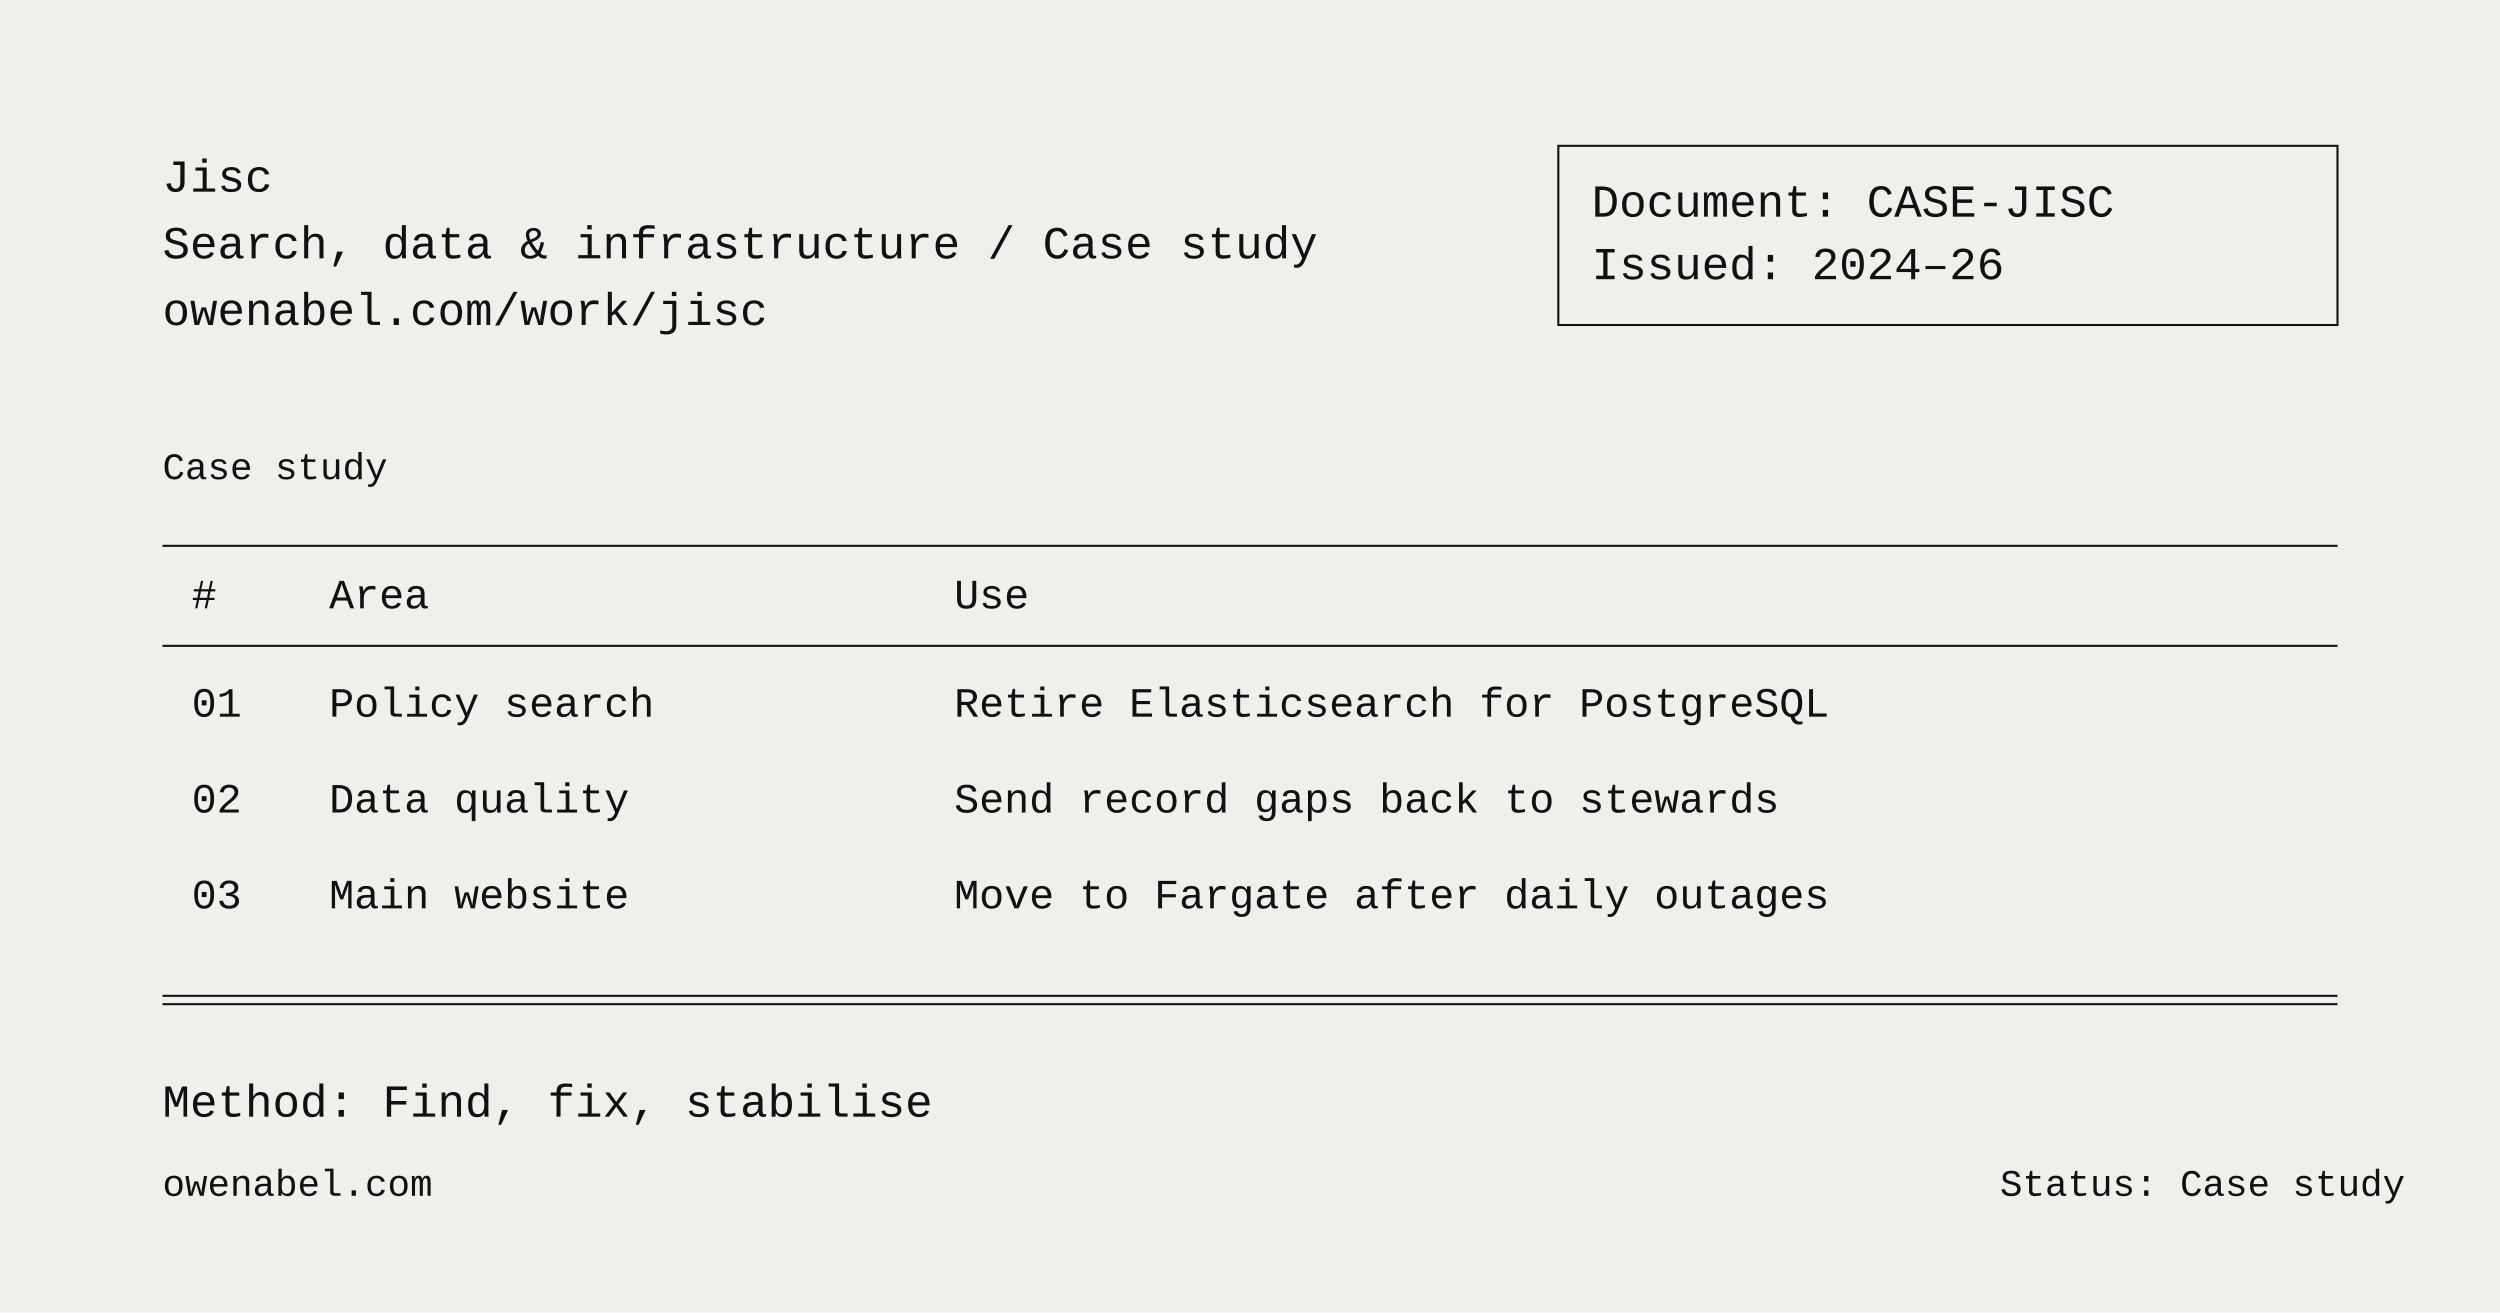
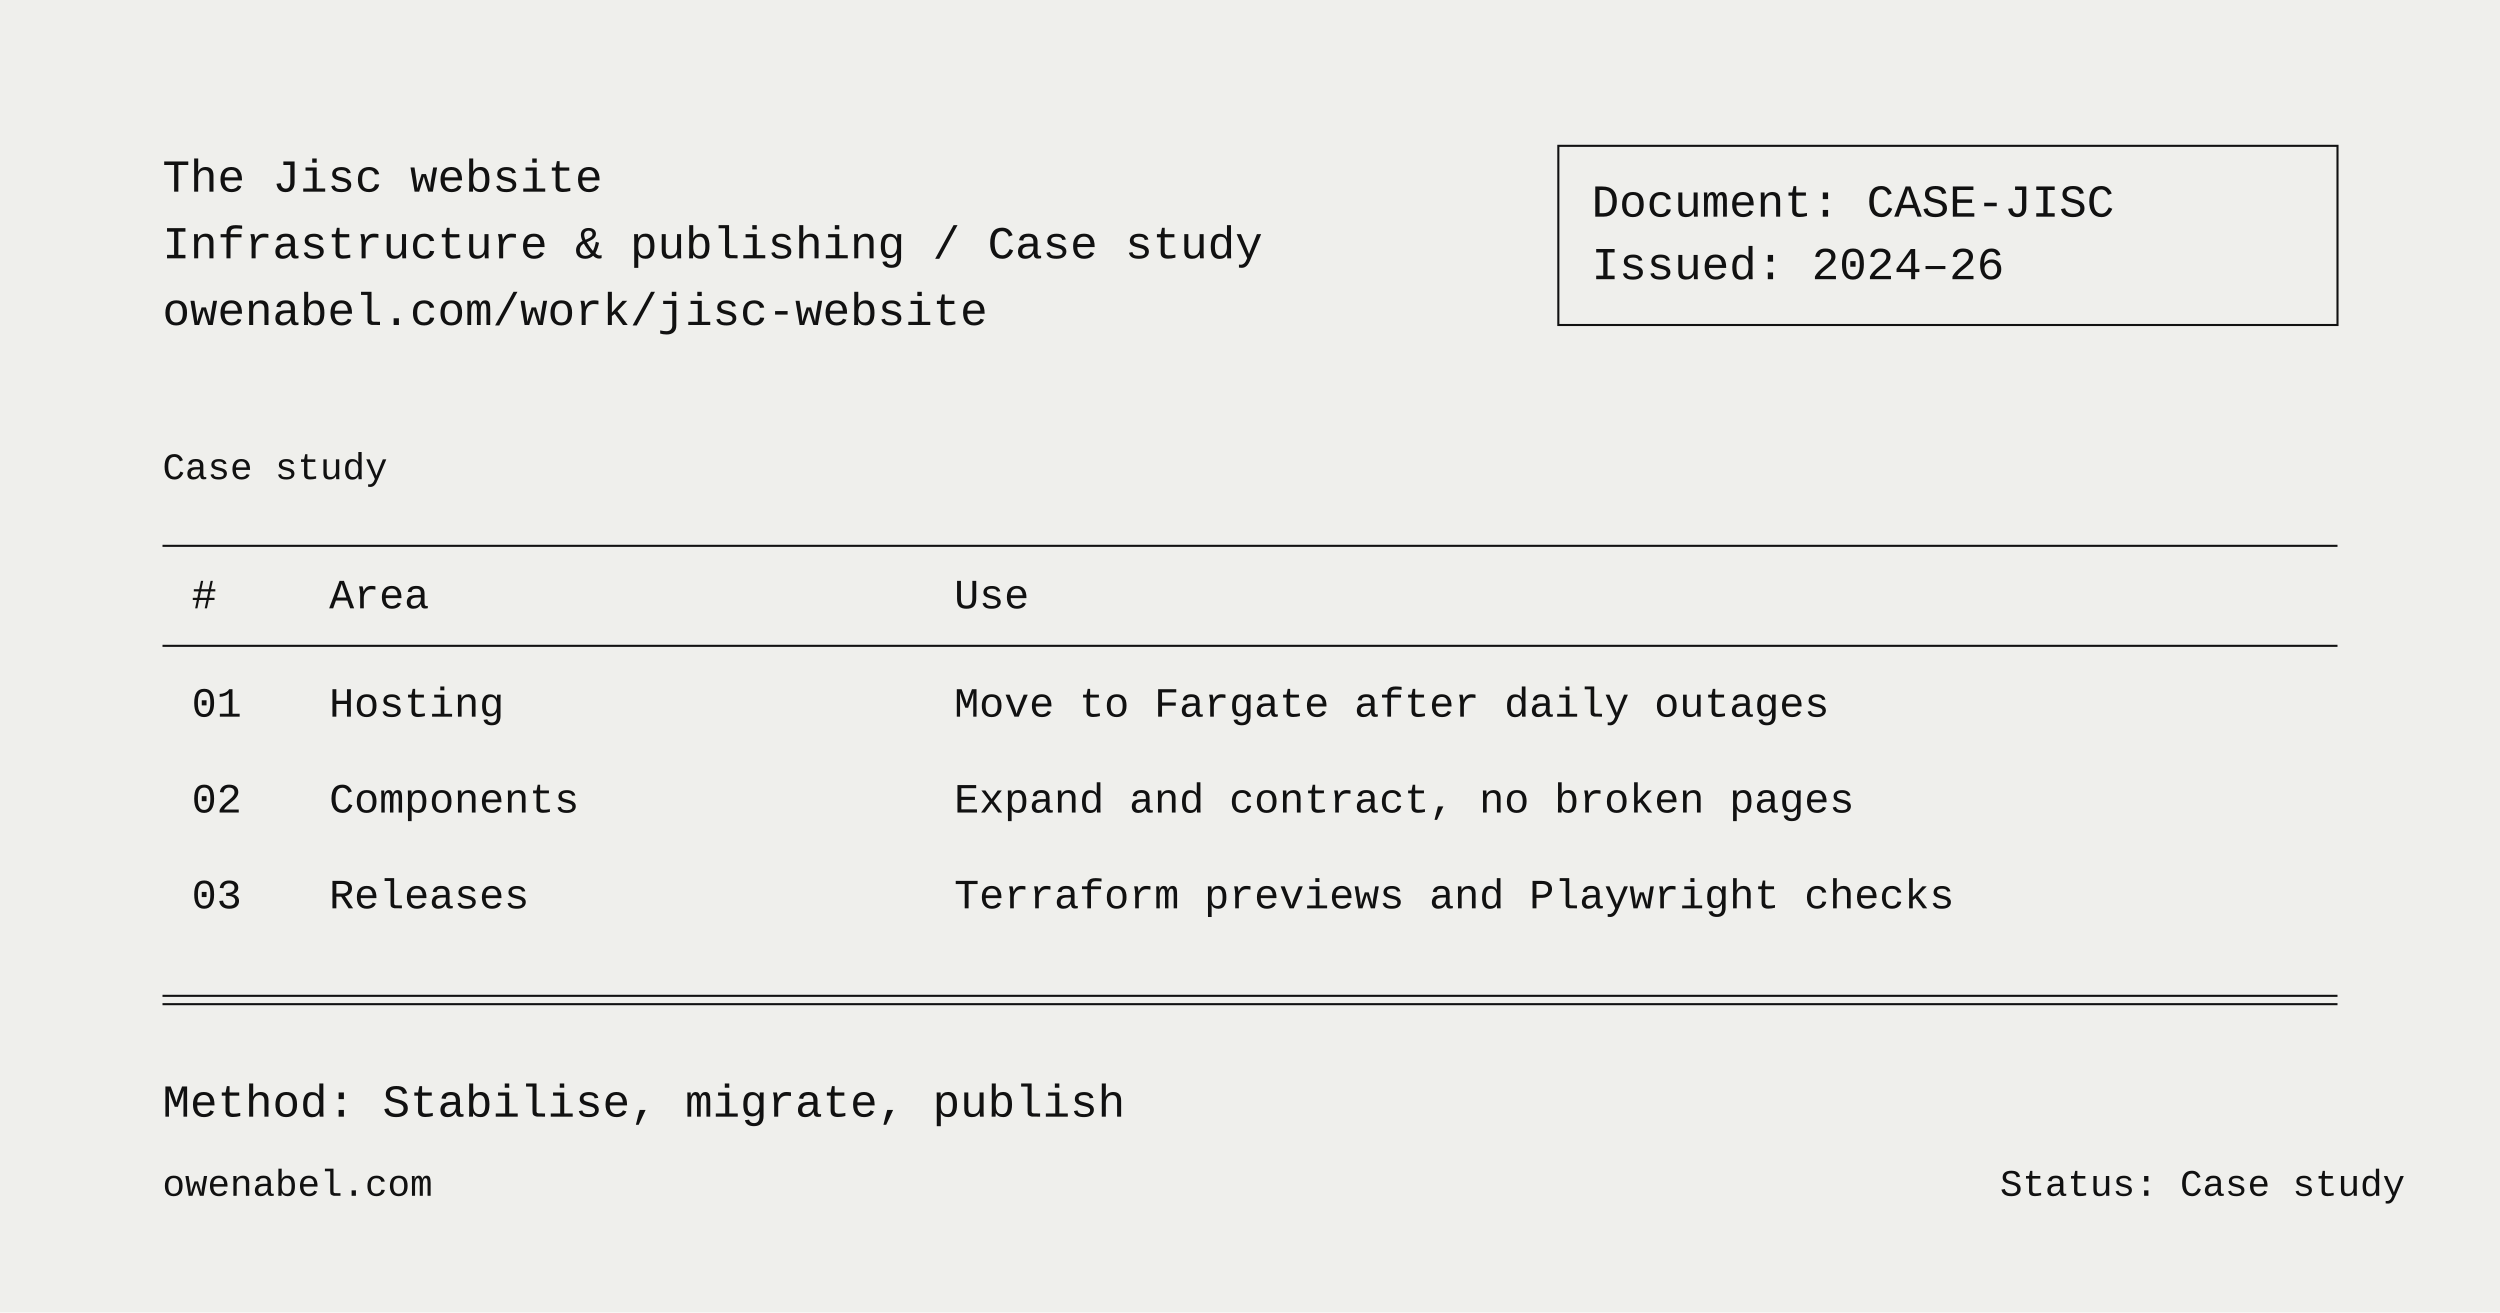
<svg xmlns="http://www.w3.org/2000/svg" width="1200" height="630" viewBox="0 0 1200 630">
  <rect width="1200" height="630" fill="#efefec" />
  <g fill="#111111" font-family="Courier New, Courier, monospace">
-     <text x="78" y="92" font-size="22">Jisc</text>
-     <text x="78" y="124" font-size="22">Search, data &amp; infrastructure / Case study</text>
-     <text x="78" y="156" font-size="22">owenabel.com/work/jisc</text>
+     <text x="78" y="92" font-size="22">The Jisc website</text>
+     <text x="78" y="124" font-size="22">Infrastructure &amp; publishing / Case study</text>
+     <text x="78" y="156" font-size="22">owenabel.com/work/jisc-website</text>
    <g font-size="22">
      <rect x="748" y="70" width="374" height="86" fill="none" stroke="#111111" stroke-width="1" />
      <text x="764" y="104">Document:      CASE-JISC</text>
      <text x="764" y="134">Issued:        2024–26</text>
    </g>
    <text x="78" y="230" font-size="18">Case study</text>
    <line x1="78" y1="262" x2="1122" y2="262" stroke="#111111" stroke-width="1" />
    <text x="92" y="292" font-size="20">#</text>
    <text x="158" y="292" font-size="20">Area</text>
    <text x="458" y="292" font-size="20">Use</text>
    <line x1="78" y1="310" x2="1122" y2="310" stroke="#111111" stroke-width="1" />
    <text x="92" y="344" font-size="20">01</text>
-     <text x="158" y="344" font-size="20">Policy search</text>
-     <text x="458" y="344" font-size="20">Retire Elasticsearch for PostgreSQL</text>
+     <text x="158" y="344" font-size="20">Hosting</text>
+     <text x="458" y="344" font-size="20">Move to Fargate after daily outages</text>
    <text x="92" y="390" font-size="20">02</text>
-     <text x="158" y="390" font-size="20">Data quality</text>
-     <text x="458" y="390" font-size="20">Send record gaps back to stewards</text>
+     <text x="158" y="390" font-size="20">Components</text>
+     <text x="458" y="390" font-size="20">Expand and contract, no broken pages</text>
    <text x="92" y="436" font-size="20">03</text>
-     <text x="158" y="436" font-size="20">Main website</text>
-     <text x="458" y="436" font-size="20">Move to Fargate after daily outages</text>
+     <text x="158" y="436" font-size="20">Releases</text>
+     <text x="458" y="436" font-size="20">Terraform previews and Playwright checks</text>
    <line x1="78" y1="478" x2="1122" y2="478" stroke="#111111" stroke-width="1" />
    <line x1="78" y1="482" x2="1122" y2="482" stroke="#111111" stroke-width="1" />
-     <text x="78" y="536" font-size="22">Method: Find, fix, stabilise</text>
+     <text x="78" y="536" font-size="22">Method: Stabilise, migrate, publish</text>
    <text x="78" y="574" font-size="18">owenabel.com</text>
    <text x="960" y="574" font-size="18">Status: Case study</text>
  </g>
</svg>
